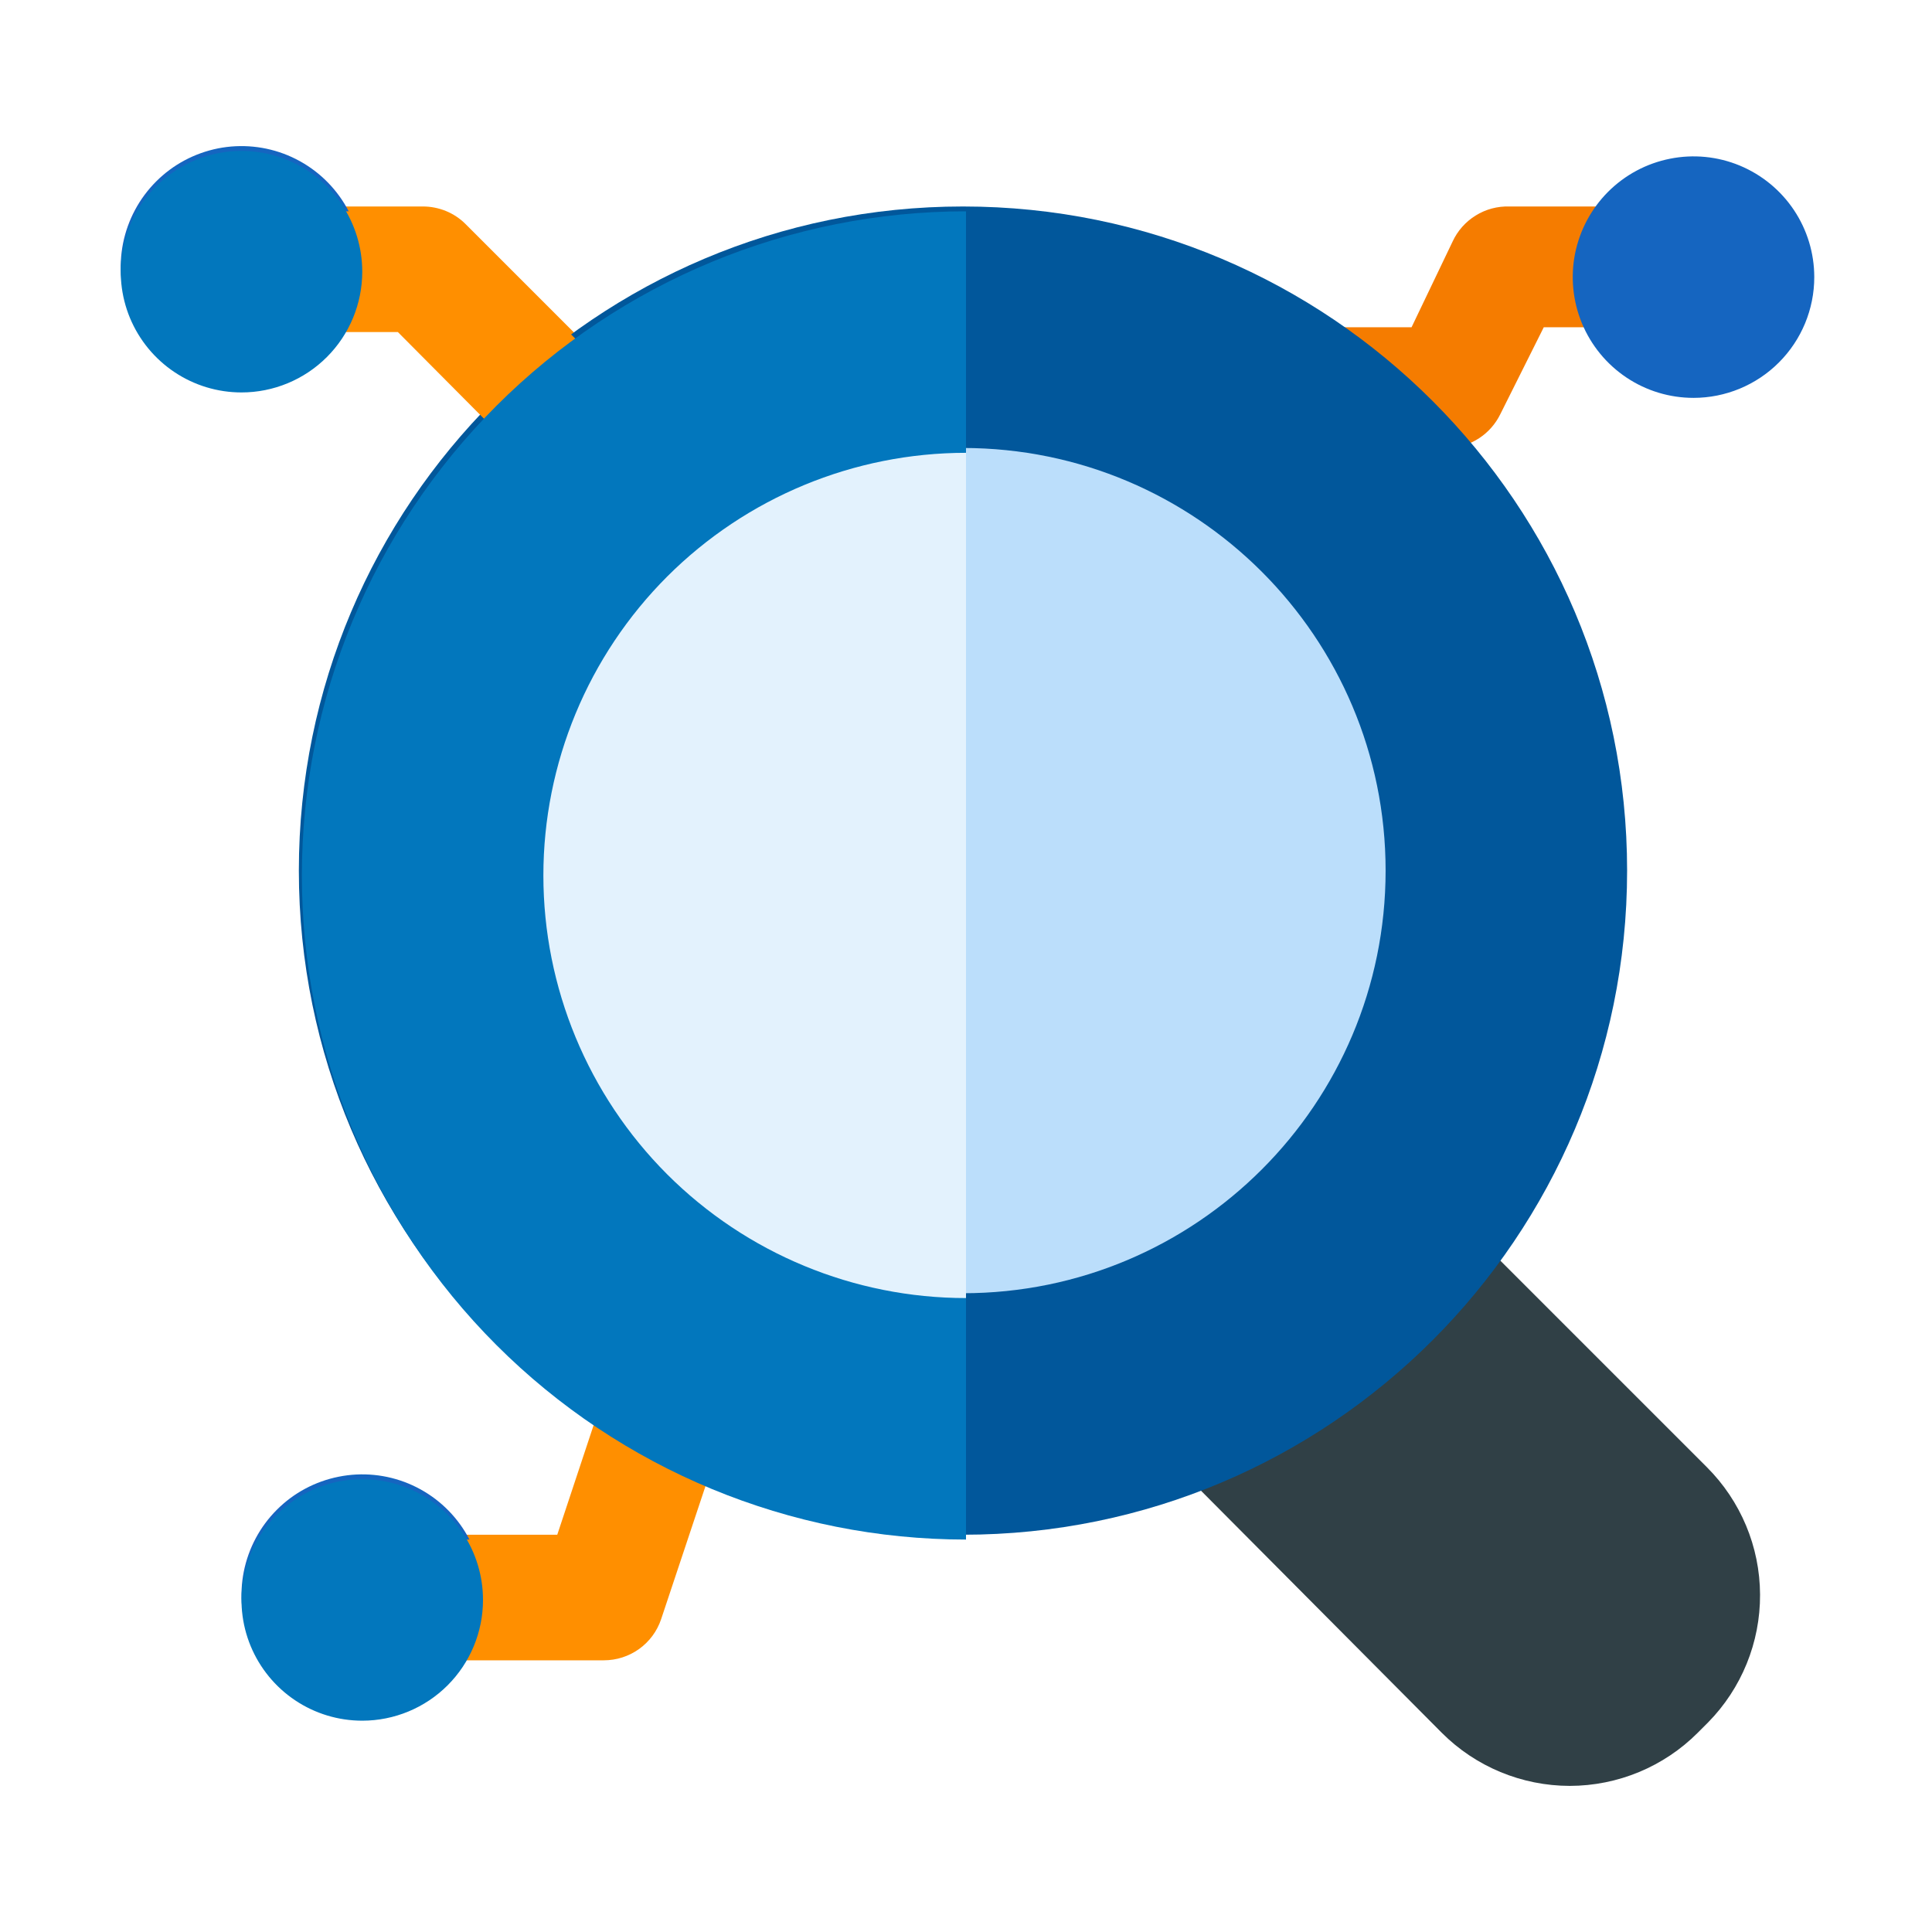
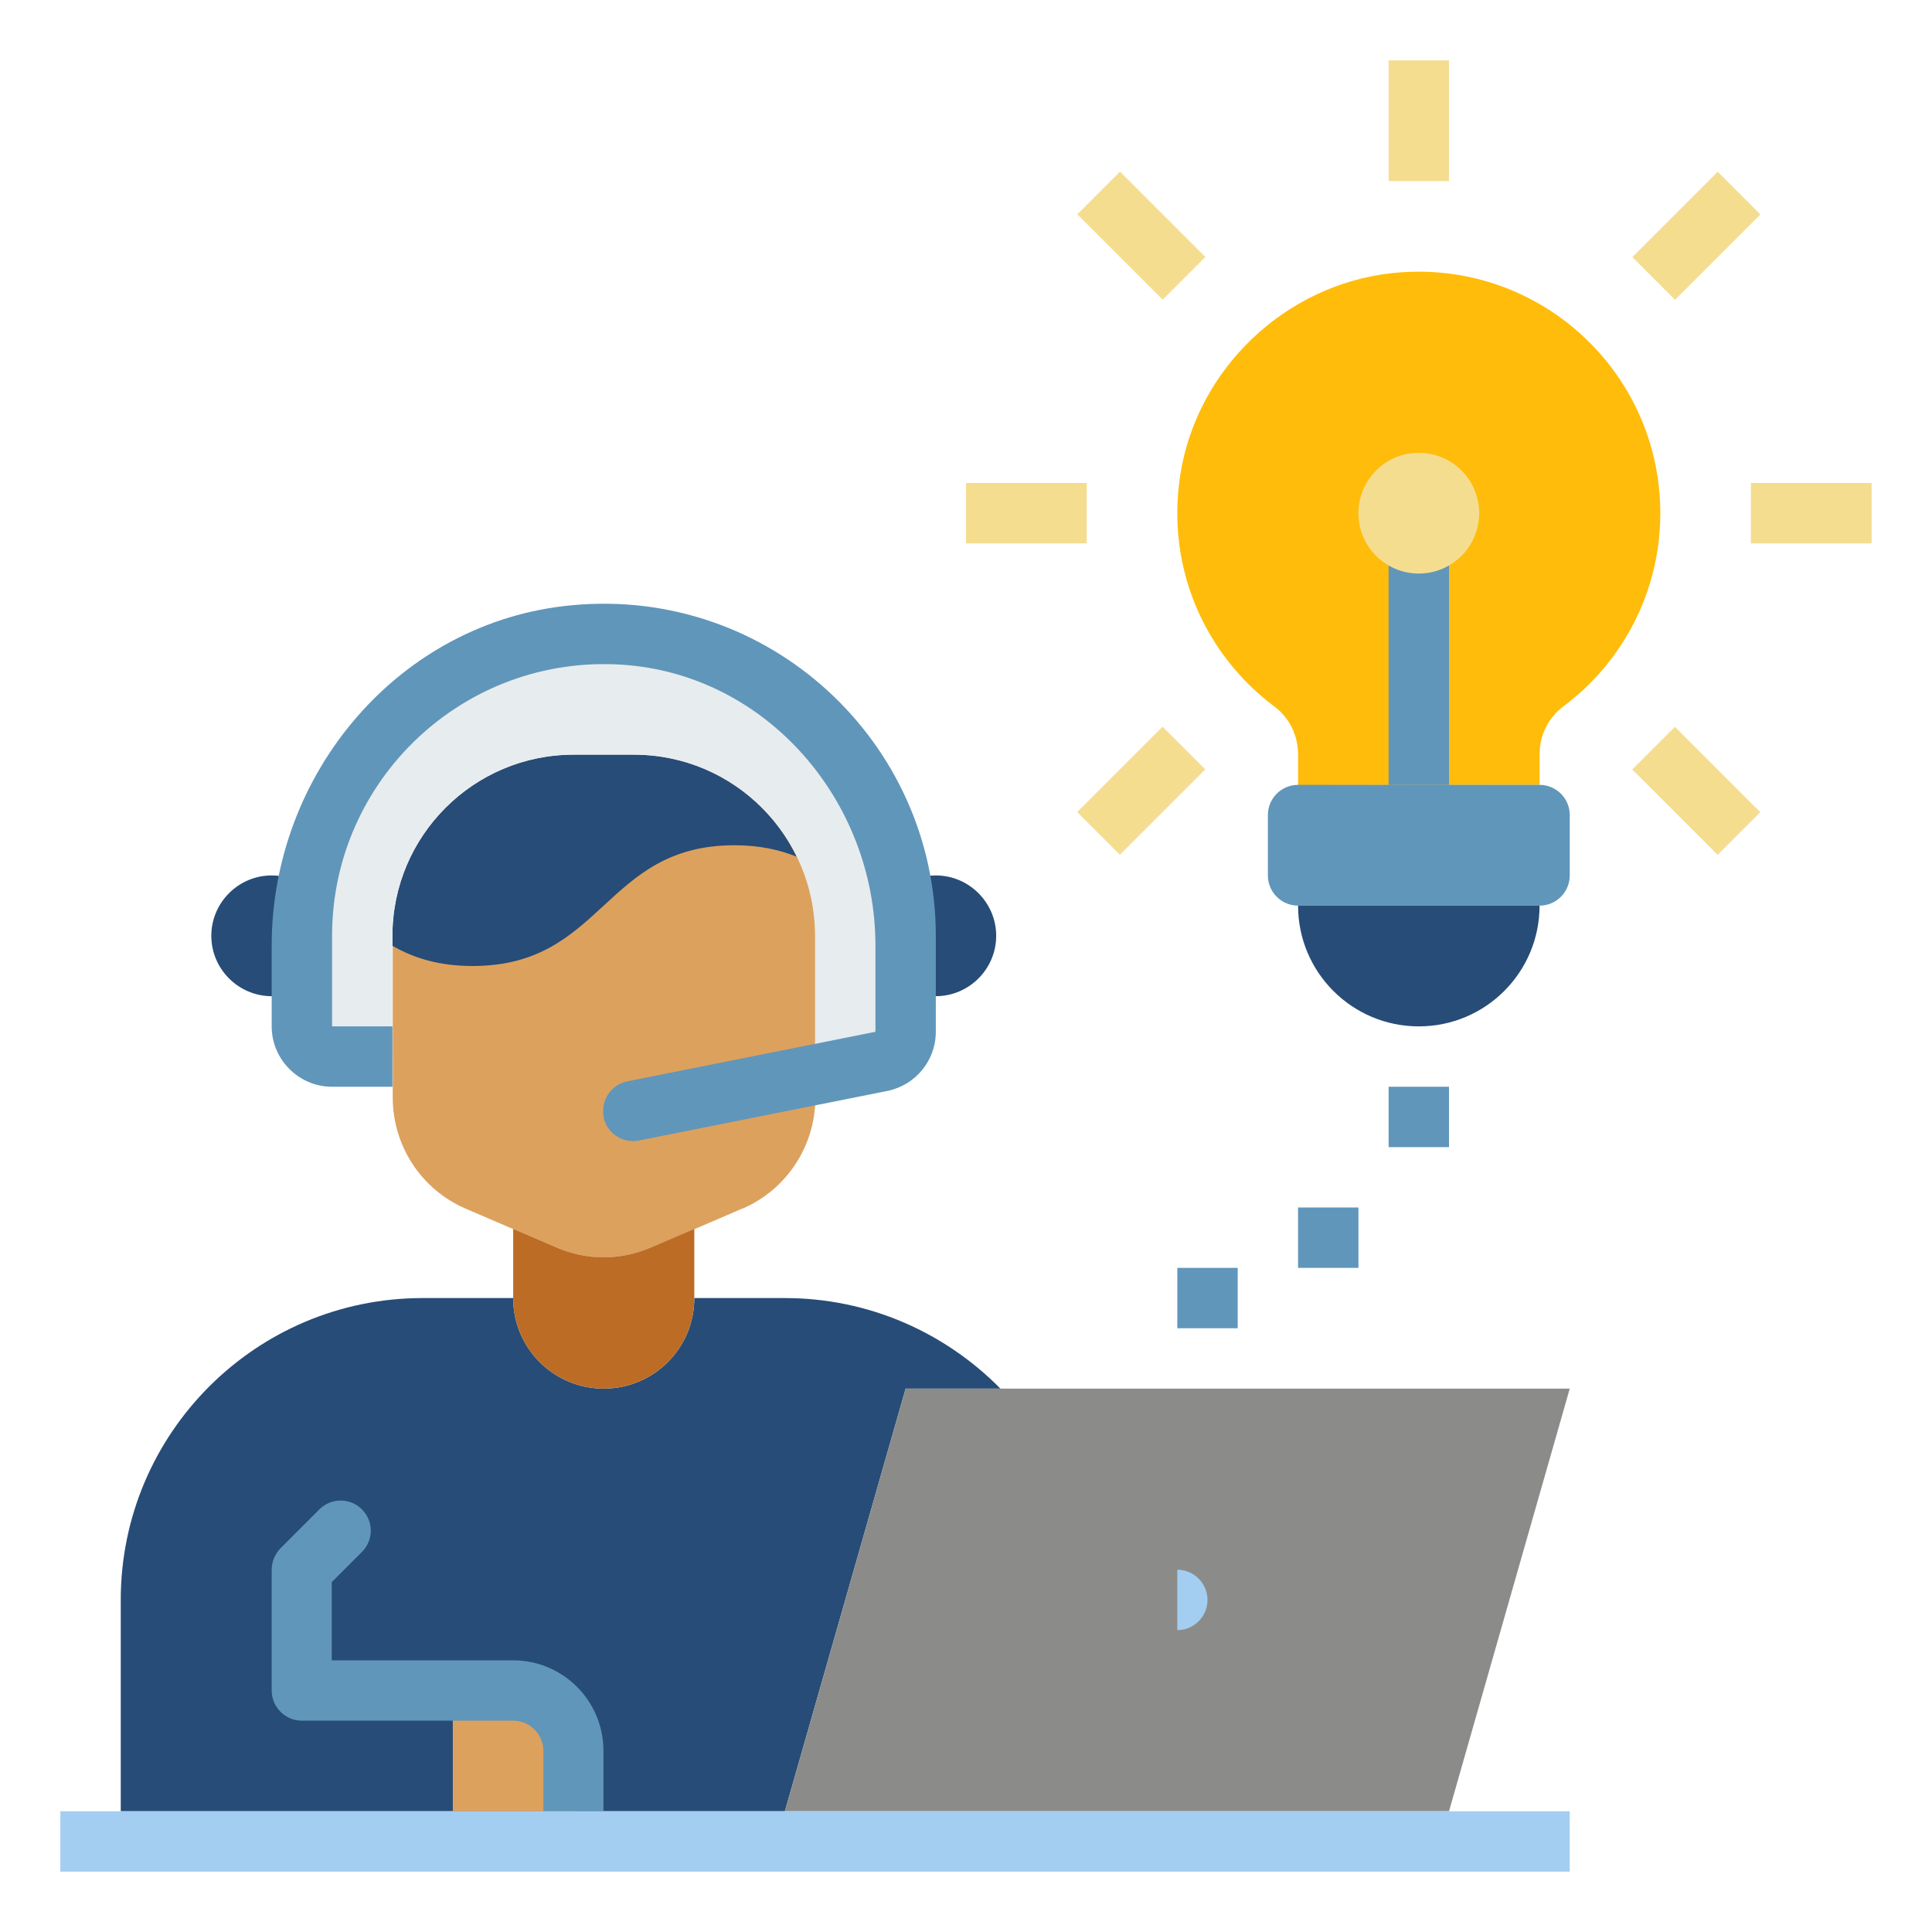
- <svg xmlns="http://www.w3.org/2000/svg" width="64px" height="64px" viewBox="0 0 32 32" fill="none">
-   <g id="SVGRepo_bgCarrier" stroke-width="0" />
-   <g id="SVGRepo_tracerCarrier" stroke-linecap="round" stroke-linejoin="round" />
-   <g id="SVGRepo_iconCarrier">
-     <path d="M10 27.42H7C6.735 27.42 6.48 27.315 6.293 27.127C6.105 26.94 6 26.685 6 26.42C6 26.155 6.105 25.901 6.293 25.713C6.48 25.526 6.735 25.42 7 25.42H9.23L10 23.1C10.042 22.975 10.108 22.86 10.194 22.76C10.281 22.661 10.386 22.58 10.504 22.521C10.622 22.463 10.751 22.428 10.882 22.419C11.013 22.41 11.145 22.428 11.27 22.47C11.52 22.555 11.726 22.734 11.845 22.97C11.963 23.206 11.982 23.479 11.9 23.73L10.9 26.73C10.838 26.923 10.718 27.092 10.557 27.215C10.397 27.338 10.202 27.41 10 27.42Z" fill="#FF8F00" />
-     <path d="M6 28.42C5.604 28.42 5.218 28.303 4.889 28.083C4.56 27.863 4.304 27.551 4.152 27.185C4.001 26.82 3.961 26.418 4.038 26.03C4.116 25.642 4.306 25.285 4.586 25.006C4.865 24.726 5.222 24.536 5.61 24.459C5.998 24.381 6.4 24.421 6.765 24.572C7.131 24.724 7.443 24.98 7.663 25.309C7.883 25.638 8 26.024 8 26.42C8 26.951 7.789 27.459 7.414 27.834C7.039 28.209 6.53 28.42 6 28.42Z" fill="#1565C0" />
-     <path d="M9 7.42C8.868 7.42 8.737 7.393 8.615 7.341C8.493 7.29 8.383 7.215 8.29 7.12L6.59 5.42H5C4.735 5.42 4.48 5.315 4.293 5.127C4.105 4.94 4 4.685 4 4.42C4 4.155 4.105 3.9 4.293 3.713C4.48 3.525 4.735 3.42 5 3.42H7C7.132 3.419 7.262 3.445 7.384 3.494C7.506 3.544 7.617 3.617 7.71 3.71L9.71 5.71C9.851 5.85 9.947 6.029 9.986 6.223C10.025 6.418 10.005 6.62 9.929 6.804C9.853 6.987 9.724 7.144 9.559 7.253C9.393 7.363 9.199 7.421 9 7.42Z" fill="#FF8F00" />
-     <path d="M4 6.42C3.604 6.42 3.218 6.303 2.889 6.083C2.56 5.863 2.304 5.551 2.152 5.185C2.001 4.82 1.961 4.418 2.038 4.03C2.116 3.642 2.306 3.286 2.586 3.006C2.865 2.726 3.222 2.536 3.61 2.458C3.998 2.381 4.4 2.421 4.765 2.572C5.131 2.724 5.443 2.98 5.663 3.309C5.883 3.638 6 4.024 6 4.42C6 4.95 5.789 5.459 5.414 5.834C5.039 6.209 4.53 6.42 4 6.42Z" fill="#1565C0" />
-     <path d="M21.95 6.42H23.95L24.95 4.42H26.95" fill="#F57C00" />
-     <path d="M24 7.42H22C21.735 7.42 21.48 7.315 21.293 7.127C21.105 6.94 21 6.685 21 6.42C21 6.155 21.105 5.901 21.293 5.713C21.48 5.525 21.735 5.42 22 5.42H23.38L24.06 4C24.142 3.822 24.276 3.672 24.443 3.569C24.61 3.465 24.804 3.414 25 3.42H27C27.265 3.42 27.52 3.525 27.707 3.713C27.895 3.901 28 4.155 28 4.42C28 4.685 27.895 4.94 27.707 5.127C27.52 5.315 27.265 5.42 27 5.42H25.57L24.85 6.86C24.771 7.021 24.651 7.158 24.502 7.256C24.352 7.355 24.179 7.411 24 7.42Z" fill="#F57C00" />
-     <path d="M28.05 6.59C27.654 6.59 27.268 6.473 26.939 6.253C26.61 6.033 26.354 5.721 26.202 5.355C26.051 4.99 26.011 4.588 26.088 4.2C26.166 3.812 26.356 3.456 26.636 3.176C26.916 2.896 27.272 2.706 27.66 2.629C28.048 2.551 28.45 2.591 28.815 2.742C29.181 2.894 29.493 3.15 29.713 3.479C29.933 3.808 30.05 4.195 30.05 4.59C30.05 5.121 29.839 5.629 29.464 6.004C29.089 6.379 28.58 6.59 28.05 6.59Z" fill="#1565C0" />
-     <path d="M28.27 24.3L24.27 20.3L23 18.66C22.912 18.553 22.802 18.466 22.678 18.404C22.554 18.342 22.418 18.307 22.28 18.3C22.142 18.293 22.005 18.314 21.876 18.362C21.747 18.41 21.629 18.484 21.53 18.58L18.36 21.72C18.265 21.813 18.19 21.923 18.139 22.045C18.087 22.167 18.061 22.298 18.06 22.43C18.059 22.562 18.084 22.692 18.134 22.814C18.184 22.936 18.257 23.047 18.35 23.14L23.88 28.7C24.442 29.263 25.205 29.579 26 29.58C26.795 29.579 27.558 29.263 28.12 28.7L28.29 28.53C28.846 27.965 29.156 27.203 29.152 26.411C29.149 25.618 28.831 24.86 28.27 24.3Z" fill="#304046" />
-     <path d="M15.95 25.42C22.025 25.42 26.95 20.495 26.95 14.42C26.95 8.345 22.025 3.42 15.95 3.42C9.875 3.42 4.95 8.345 4.95 14.42C4.95 20.495 9.875 25.42 15.95 25.42Z" fill="#01579B" />
-     <path d="M15.95 21.42C19.816 21.42 22.95 18.286 22.95 14.42C22.95 10.554 19.816 7.42 15.95 7.42C12.084 7.42 8.95 10.554 8.95 14.42C8.95 18.286 12.084 21.42 15.95 21.42Z" fill="#BBDEFB" />
-     <path d="M10 27.5H7C6.735 27.5 6.48 27.395 6.293 27.207C6.105 27.02 6 26.765 6 26.5C6 26.235 6.105 25.98 6.293 25.793C6.48 25.605 6.735 25.5 7 25.5H9.28L10.05 23.18C10.135 22.928 10.316 22.72 10.555 22.602C10.793 22.484 11.068 22.465 11.32 22.55C11.572 22.635 11.78 22.816 11.898 23.055C12.016 23.293 12.035 23.568 11.95 23.82L10.95 26.82C10.883 27.019 10.755 27.191 10.585 27.313C10.414 27.435 10.21 27.5 10 27.5Z" fill="#FF8F00" />
-     <path d="M6 28.5C5.604 28.5 5.218 28.383 4.889 28.163C4.56 27.943 4.304 27.631 4.152 27.265C4.001 26.9 3.961 26.498 4.038 26.11C4.116 25.722 4.306 25.366 4.586 25.086C4.865 24.806 5.222 24.616 5.61 24.538C5.998 24.461 6.4 24.501 6.765 24.652C7.131 24.804 7.443 25.06 7.663 25.389C7.883 25.718 8 26.104 8 26.5C8 27.03 7.789 27.539 7.414 27.914C7.039 28.289 6.53 28.5 6 28.5Z" fill="#0277BD" />
-     <path d="M9 7.5C8.868 7.501 8.738 7.476 8.616 7.426C8.494 7.376 8.383 7.303 8.29 7.21L6.59 5.5H5C4.735 5.5 4.48 5.395 4.293 5.207C4.105 5.02 4 4.765 4 4.5C4 4.235 4.105 3.98 4.293 3.793C4.48 3.605 4.735 3.5 5 3.5H7C7.132 3.499 7.262 3.524 7.384 3.574C7.506 3.624 7.617 3.697 7.71 3.79L9.71 5.79C9.804 5.883 9.878 5.994 9.929 6.115C9.98 6.237 10.006 6.368 10.006 6.5C10.006 6.632 9.98 6.763 9.929 6.885C9.878 7.006 9.804 7.117 9.71 7.21C9.617 7.303 9.506 7.376 9.384 7.426C9.262 7.476 9.132 7.501 9 7.5Z" fill="#FF8F00" />
-     <path d="M4 6.5C3.604 6.5 3.218 6.383 2.889 6.163C2.56 5.943 2.304 5.631 2.152 5.265C2.001 4.9 1.961 4.498 2.038 4.11C2.116 3.722 2.306 3.365 2.586 3.086C2.865 2.806 3.222 2.616 3.61 2.538C3.998 2.461 4.4 2.501 4.765 2.652C5.131 2.804 5.443 3.06 5.663 3.389C5.883 3.718 6 4.104 6 4.5C6 5.03 5.789 5.539 5.414 5.914C5.039 6.289 4.53 6.5 4 6.5Z" fill="#0277BD" />
-     <path d="M5 14.5C5 17.417 6.159 20.215 8.222 22.278C10.285 24.341 13.083 25.5 16 25.5V3.5C13.083 3.5 10.285 4.659 8.222 6.722C6.159 8.785 5 11.583 5 14.5Z" fill="#0277BD" />
-     <path d="M9 14.5C9 16.357 9.738 18.137 11.05 19.45C12.363 20.762 14.143 21.5 16 21.5V7.5C14.143 7.5 12.363 8.238 11.05 9.55C9.738 10.863 9 12.643 9 14.5Z" fill="#E3F2FD" />
-   </g>
+ <svg xmlns="http://www.w3.org/2000/svg" width="32px" height="32px" viewBox="0 0 64 64" data-name="Layer 1" id="Layer_1">
+   <defs>
+     <style>
+       .cls-1 {
+         fill: #f5dd90;
+       }
+ 
+       .cls-2 {
+         fill: #e7ecef;
+       }
+ 
+       .cls-3 {
+         fill: #ffbc0a;
+       }
+ 
+       .cls-4 {
+         fill: #8b8c89;
+       }
+ 
+       .cls-5 {
+         fill: #bc6c25;
+       }
+ 
+       .cls-6 {
+         fill: #a3cef1;
+       }
+ 
+       .cls-7 {
+         fill: #dda15e;
+       }
+ 
+       .cls-8 {
+         fill: #6096ba;
+       }
+ 
+       .cls-9 {
+         fill: #274c77;
+       }
+     </style>
+   </defs>
+   <path class="cls-3" d="M51,26v-1.02c0-.62,.29-1.21,.79-1.58,1.95-1.46,3.21-3.78,3.21-6.4,0-4.72-4.09-8.48-8.91-7.95-3.52,.39-6.44,3.17-6.99,6.67-.49,3.13,.85,5.99,3.11,7.68,.5,.37,.79,.96,.79,1.59v1.02" />
+   <rect class="cls-8" height="8" width="2" x="46" y="18" />
+   <path class="cls-7" d="M24.58,40.04l-3,1.29c-1.01,.43-2.15,.43-3.15,0l-3-1.29c-1.47-.63-2.42-2.08-2.42-3.68v-5.36c0-3.31,2.69-6,6-6h2c3.31,0,6,2.69,6,6v5.36c0,1.6-.95,3.05-2.42,3.68Z" />
+   <path class="cls-9" d="M33.14,46c-1.82-1.85-4.35-3-7.14-3h-3c0,1.66-1.34,3-3,3s-3-1.34-3-3h-3c-5.52,0-10,4.48-10,10v7H26l4-14h3.14Z" />
+   <path class="cls-7" d="M15,56h2c1.1,0,2,.9,2,2v2h-4v-4h0Z" />
+   <path class="cls-9" d="M10,32.73c-.29,.17-.64,.27-1,.27-1.1,0-2-.9-2-2s.9-2,2-2c.42,0,.81,.13,1.14,.36" />
+   <path class="cls-9" d="M30,32.73c.29,.17,.64,.27,1,.27,1.1,0,2-.9,2-2s-.9-2-2-2c-.42,0-.81,.13-1.14,.36" />
+   <path class="cls-5" d="M17,40.71l1.42,.61c1.01,.44,2.15,.44,3.16,0l1.42-.61v2.29c0,1.66-1.34,3-3,3s-3-1.34-3-3v-2.29Z" />
+   <polyline class="cls-4" points="26 60 30 46 52 46 48 60" />
+   <path class="cls-9" d="M26.4,28.38h-.01c-.57-.23-1.23-.38-2.06-.38-4.33,0-4.33,4-8.67,4-1.13,0-1.97-.27-2.66-.67v-.33c0-3.31,2.69-6,6-6h2c2.37,0,4.42,1.38,5.39,3.38h.01Z" />
+   <path class="cls-2" d="M27,35.6v-4.6c0-3.31-2.69-6-6-6h-2c-3.31,0-6,2.69-6,6v4h-2c-.55,0-1-.45-1-1v-3c0-5.52,4.48-10,10-10,2.76,0,5.26,1.12,7.07,2.93s2.93,4.31,2.93,7.07v3.18c0,.48-.34,.89-.8,.98l-2.2,.44Z" />
+   <path class="cls-6" d="M39,52c.55,0,1,.45,1,1s-.45,1-1,1v-2Z" />
+   <path class="cls-8" d="M20,37h0c-.11-.54,.24-1.07,.78-1.18l8.22-1.64v-2.86c0-4.79-3.61-8.98-8.38-9.3-5.24-.35-9.62,3.81-9.62,8.98v3h2v2h-2c-1.1,0-2-.9-2-2v-2.68c0-5.72,4.24-10.74,9.94-11.27,6.54-.62,12.06,4.53,12.06,10.95v3.18c0,.95-.67,1.77-1.61,1.96l-8.22,1.64c-.54,.11-1.07-.24-1.18-.78Z" />
+   <path class="cls-8" d="M20,60h-2v-2c0-.55-.45-1-1-1h-7c-.55,0-1-.45-1-1v-4c0-.27,.11-.52,.29-.71l1.29-1.29c.39-.39,1.02-.39,1.41,0h0c.39,.39,.39,1.02,0,1.41l-1,1v2.59h6c1.66,0,3,1.34,3,3v2Z" />
+   <rect class="cls-6" height="2" width="50" x="2" y="60" />
+   <rect class="cls-8" height="4" rx="1" ry="1" width="10" x="42" y="26" />
+   <path class="cls-9" d="M51,30c0,2.21-1.79,4-4,4s-4-1.79-4-4" />
+   <circle class="cls-1" cx="47" cy="17" r="2" />
+   <rect class="cls-1" height="4" width="2" x="46" y="2" />
+   <rect class="cls-1" height="4" transform="translate(5.55 29.02) rotate(-45)" width="2" x="36.81" y="5.81" />
+   <rect class="cls-1" height="2" width="4" x="32" y="16" />
+   <rect class="cls-1" height="2" transform="translate(-7.45 34.41) rotate(-45)" width="4" x="35.81" y="25.19" />
+   <rect class="cls-1" height="4" transform="translate(-2.06 47.41) rotate(-45)" width="2" x="55.19" y="24.19" />
+   <rect class="cls-1" height="2" width="4" x="58" y="16" />
+   <rect class="cls-1" height="2" transform="translate(10.94 42.02) rotate(-45)" width="4" x="54.19" y="6.81" />
+   <rect class="cls-8" height="2" width="2" x="46" y="36" />
+   <rect class="cls-8" height="2" width="2" x="43" y="40" />
+   <rect class="cls-8" height="2" width="2" x="39" y="42" />
</svg>
